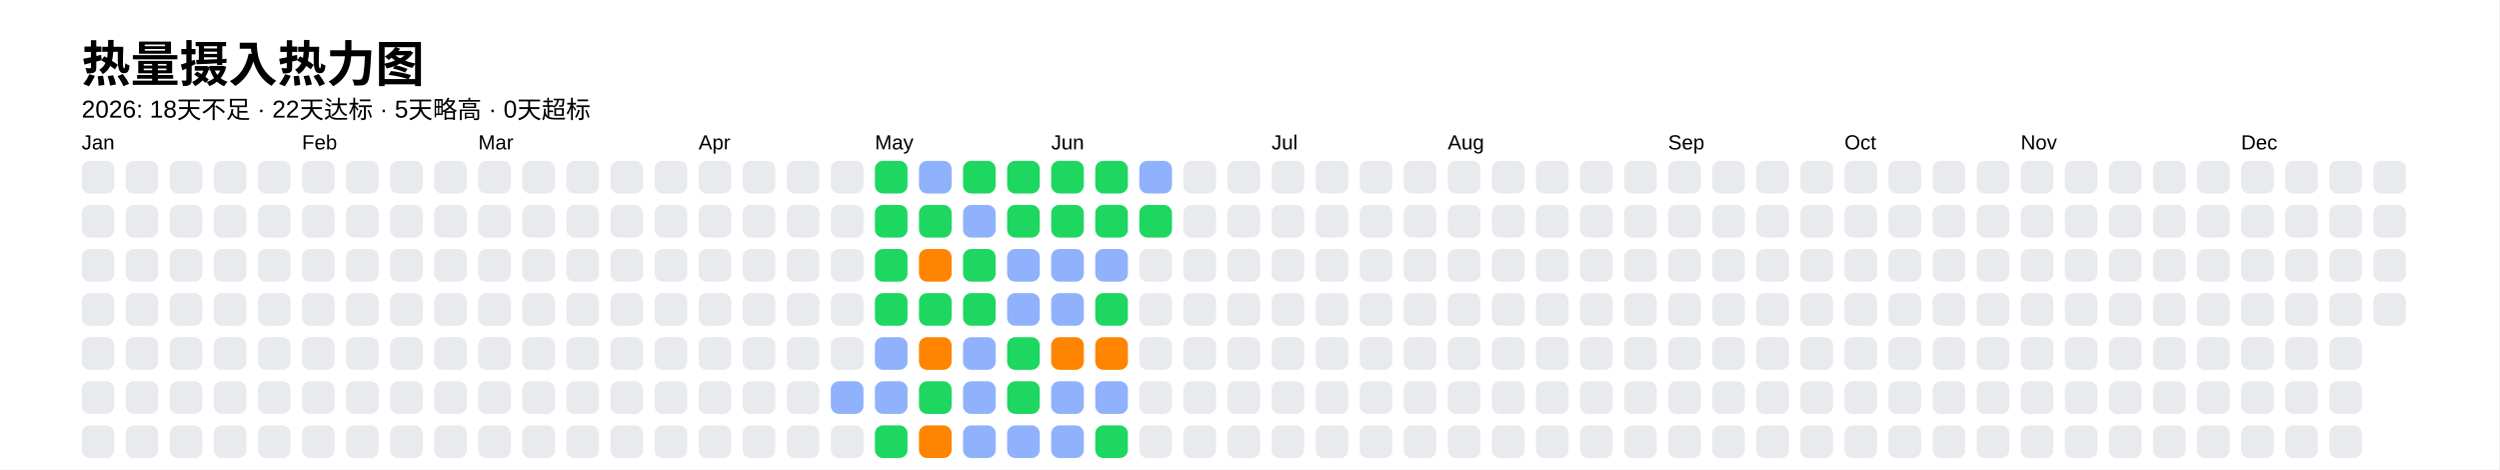
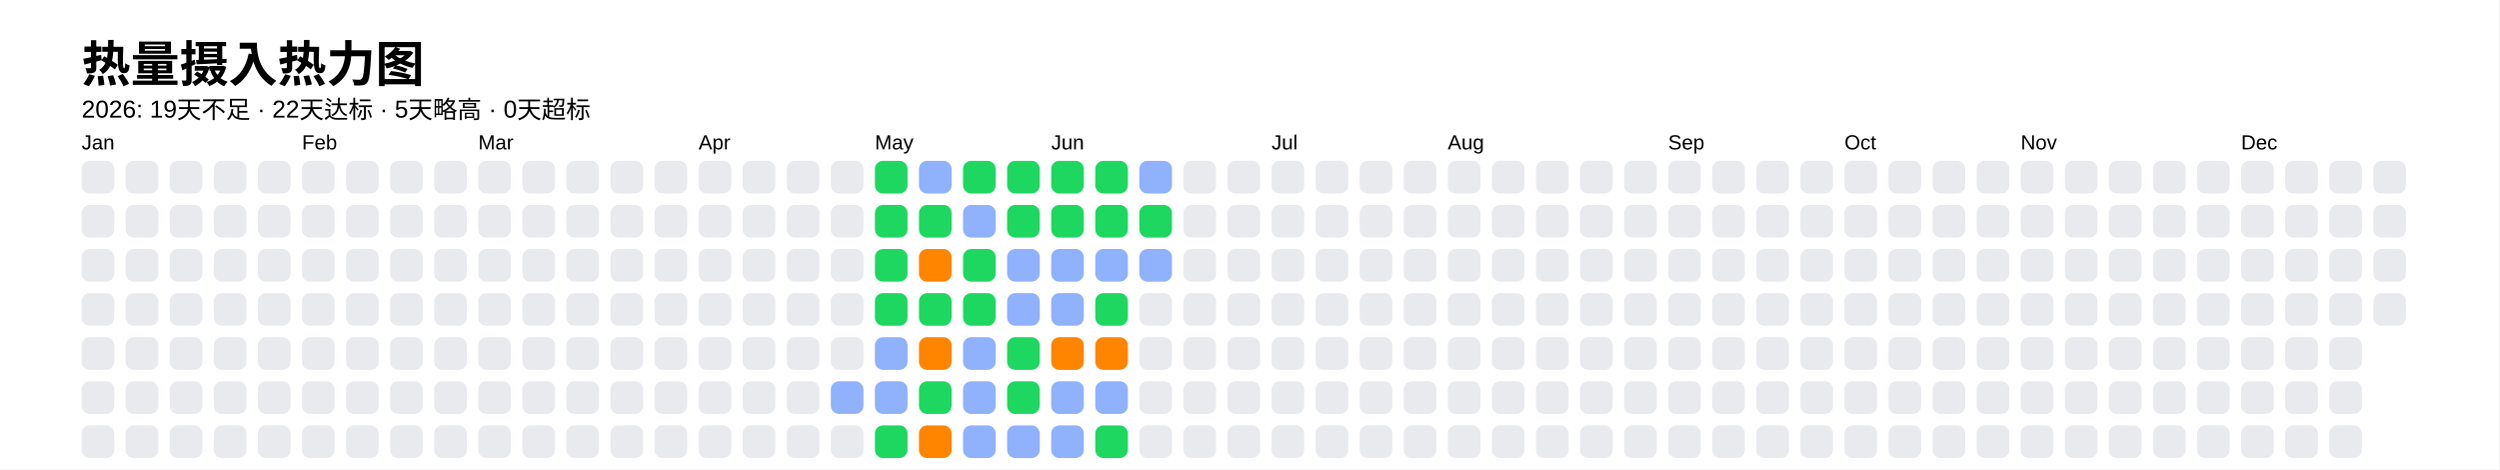
<svg xmlns="http://www.w3.org/2000/svg" style="background-color:white;" baseProfile="full" height="57.5mm" version="1.1" viewBox="0,0,306.2,57.5" width="306.2mm">
  <defs />
  <rect fill="#FFFFFF" height="57.5" width="306.2" x="0" y="0" />
  <text fill="#000000" style="font-size:6px; font-family:Arial; font-weight:bold;" x="10" y="10">热量摄入热力图</text>
-   <text fill="#000000" style="font-size:3px; font-family:Arial;" x="10" y="14.4">2026: 18天不足 · 22天达标 · 5天略高 · 0天超标</text>
+   <text fill="#000000" style="font-size:3px; font-family:Arial;" x="10" y="14.4">2026: 19天不足 · 22天达标 · 5天略高 · 0天超标</text>
  <text fill="#000000" style="font-size:2.5px; font-family:Arial" x="10" y="18.3">Jan</text>
  <rect fill="#E8EAED" height="4" rx="1" ry="1" width="4" x="10" y="19.7" />
  <rect fill="#E8EAED" height="4" rx="1" ry="1" width="4" x="10" y="25.1" />
  <rect fill="#E8EAED" height="4" rx="1" ry="1" width="4" x="10" y="30.5" />
  <rect fill="#E8EAED" height="4" rx="1" ry="1" width="4" x="10" y="35.9" />
  <rect fill="#E8EAED" height="4" rx="1" ry="1" width="4" x="10" y="41.3" />
  <rect fill="#E8EAED" height="4" rx="1" ry="1" width="4" x="10" y="46.7" />
  <rect fill="#E8EAED" height="4" rx="1" ry="1" width="4" x="10" y="52.1" />
  <rect fill="#E8EAED" height="4" rx="1" ry="1" width="4" x="15.4" y="19.7" />
  <rect fill="#E8EAED" height="4" rx="1" ry="1" width="4" x="15.4" y="25.1" />
  <rect fill="#E8EAED" height="4" rx="1" ry="1" width="4" x="15.4" y="30.5" />
  <rect fill="#E8EAED" height="4" rx="1" ry="1" width="4" x="15.4" y="35.9" />
  <rect fill="#E8EAED" height="4" rx="1" ry="1" width="4" x="15.4" y="41.3" />
  <rect fill="#E8EAED" height="4" rx="1" ry="1" width="4" x="15.4" y="46.7" />
  <rect fill="#E8EAED" height="4" rx="1" ry="1" width="4" x="15.4" y="52.1" />
  <rect fill="#E8EAED" height="4" rx="1" ry="1" width="4" x="20.8" y="19.7" />
  <rect fill="#E8EAED" height="4" rx="1" ry="1" width="4" x="20.8" y="25.1" />
  <rect fill="#E8EAED" height="4" rx="1" ry="1" width="4" x="20.8" y="30.5" />
  <rect fill="#E8EAED" height="4" rx="1" ry="1" width="4" x="20.8" y="35.9" />
  <rect fill="#E8EAED" height="4" rx="1" ry="1" width="4" x="20.8" y="41.3" />
  <rect fill="#E8EAED" height="4" rx="1" ry="1" width="4" x="20.8" y="46.7" />
  <rect fill="#E8EAED" height="4" rx="1" ry="1" width="4" x="20.8" y="52.1" />
  <rect fill="#E8EAED" height="4" rx="1" ry="1" width="4" x="26.2" y="19.7" />
  <rect fill="#E8EAED" height="4" rx="1" ry="1" width="4" x="26.2" y="25.1" />
  <rect fill="#E8EAED" height="4" rx="1" ry="1" width="4" x="26.2" y="30.5" />
  <rect fill="#E8EAED" height="4" rx="1" ry="1" width="4" x="26.2" y="35.9" />
  <rect fill="#E8EAED" height="4" rx="1" ry="1" width="4" x="26.2" y="41.3" />
  <rect fill="#E8EAED" height="4" rx="1" ry="1" width="4" x="26.2" y="46.7" />
  <rect fill="#E8EAED" height="4" rx="1" ry="1" width="4" x="26.2" y="52.1" />
  <rect fill="#E8EAED" height="4" rx="1" ry="1" width="4" x="31.6" y="19.7" />
  <rect fill="#E8EAED" height="4" rx="1" ry="1" width="4" x="31.6" y="25.1" />
  <rect fill="#E8EAED" height="4" rx="1" ry="1" width="4" x="31.6" y="30.5" />
  <rect fill="#E8EAED" height="4" rx="1" ry="1" width="4" x="31.6" y="35.9" />
  <rect fill="#E8EAED" height="4" rx="1" ry="1" width="4" x="31.6" y="41.3" />
  <rect fill="#E8EAED" height="4" rx="1" ry="1" width="4" x="31.6" y="46.7" />
  <rect fill="#E8EAED" height="4" rx="1" ry="1" width="4" x="31.6" y="52.1" />
  <text fill="#000000" style="font-size:2.5px; font-family:Arial" x="37.0" y="18.3">Feb</text>
  <rect fill="#E8EAED" height="4" rx="1" ry="1" width="4" x="37.0" y="19.7" />
  <rect fill="#E8EAED" height="4" rx="1" ry="1" width="4" x="37.0" y="25.1" />
  <rect fill="#E8EAED" height="4" rx="1" ry="1" width="4" x="37.0" y="30.5" />
  <rect fill="#E8EAED" height="4" rx="1" ry="1" width="4" x="37.0" y="35.9" />
  <rect fill="#E8EAED" height="4" rx="1" ry="1" width="4" x="37.0" y="41.3" />
  <rect fill="#E8EAED" height="4" rx="1" ry="1" width="4" x="37.0" y="46.7" />
  <rect fill="#E8EAED" height="4" rx="1" ry="1" width="4" x="37.0" y="52.1" />
  <rect fill="#E8EAED" height="4" rx="1" ry="1" width="4" x="42.4" y="19.7" />
  <rect fill="#E8EAED" height="4" rx="1" ry="1" width="4" x="42.4" y="25.1" />
  <rect fill="#E8EAED" height="4" rx="1" ry="1" width="4" x="42.4" y="30.5" />
  <rect fill="#E8EAED" height="4" rx="1" ry="1" width="4" x="42.4" y="35.9" />
  <rect fill="#E8EAED" height="4" rx="1" ry="1" width="4" x="42.4" y="41.3" />
  <rect fill="#E8EAED" height="4" rx="1" ry="1" width="4" x="42.4" y="46.7" />
  <rect fill="#E8EAED" height="4" rx="1" ry="1" width="4" x="42.4" y="52.1" />
  <rect fill="#E8EAED" height="4" rx="1" ry="1" width="4" x="47.8" y="19.7" />
  <rect fill="#E8EAED" height="4" rx="1" ry="1" width="4" x="47.8" y="25.1" />
  <rect fill="#E8EAED" height="4" rx="1" ry="1" width="4" x="47.8" y="30.5" />
  <rect fill="#E8EAED" height="4" rx="1" ry="1" width="4" x="47.8" y="35.9" />
  <rect fill="#E8EAED" height="4" rx="1" ry="1" width="4" x="47.8" y="41.3" />
  <rect fill="#E8EAED" height="4" rx="1" ry="1" width="4" x="47.8" y="46.7" />
  <rect fill="#E8EAED" height="4" rx="1" ry="1" width="4" x="47.8" y="52.1" />
  <rect fill="#E8EAED" height="4" rx="1" ry="1" width="4" x="53.2" y="19.7" />
  <rect fill="#E8EAED" height="4" rx="1" ry="1" width="4" x="53.2" y="25.1" />
  <rect fill="#E8EAED" height="4" rx="1" ry="1" width="4" x="53.2" y="30.5" />
  <rect fill="#E8EAED" height="4" rx="1" ry="1" width="4" x="53.2" y="35.9" />
  <rect fill="#E8EAED" height="4" rx="1" ry="1" width="4" x="53.2" y="41.3" />
  <rect fill="#E8EAED" height="4" rx="1" ry="1" width="4" x="53.2" y="46.7" />
  <rect fill="#E8EAED" height="4" rx="1" ry="1" width="4" x="53.2" y="52.1" />
  <text fill="#000000" style="font-size:2.5px; font-family:Arial" x="58.6" y="18.3">Mar</text>
  <rect fill="#E8EAED" height="4" rx="1" ry="1" width="4" x="58.6" y="19.7" />
  <rect fill="#E8EAED" height="4" rx="1" ry="1" width="4" x="58.6" y="25.1" />
  <rect fill="#E8EAED" height="4" rx="1" ry="1" width="4" x="58.6" y="30.5" />
  <rect fill="#E8EAED" height="4" rx="1" ry="1" width="4" x="58.6" y="35.9" />
  <rect fill="#E8EAED" height="4" rx="1" ry="1" width="4" x="58.6" y="41.3" />
  <rect fill="#E8EAED" height="4" rx="1" ry="1" width="4" x="58.6" y="46.7" />
  <rect fill="#E8EAED" height="4" rx="1" ry="1" width="4" x="58.6" y="52.1" />
  <rect fill="#E8EAED" height="4" rx="1" ry="1" width="4" x="64" y="19.7" />
  <rect fill="#E8EAED" height="4" rx="1" ry="1" width="4" x="64" y="25.1" />
  <rect fill="#E8EAED" height="4" rx="1" ry="1" width="4" x="64" y="30.5" />
  <rect fill="#E8EAED" height="4" rx="1" ry="1" width="4" x="64" y="35.9" />
  <rect fill="#E8EAED" height="4" rx="1" ry="1" width="4" x="64" y="41.3" />
  <rect fill="#E8EAED" height="4" rx="1" ry="1" width="4" x="64" y="46.7" />
  <rect fill="#E8EAED" height="4" rx="1" ry="1" width="4" x="64" y="52.1" />
  <rect fill="#E8EAED" height="4" rx="1" ry="1" width="4" x="69.4" y="19.7" />
  <rect fill="#E8EAED" height="4" rx="1" ry="1" width="4" x="69.4" y="25.1" />
  <rect fill="#E8EAED" height="4" rx="1" ry="1" width="4" x="69.4" y="30.5" />
  <rect fill="#E8EAED" height="4" rx="1" ry="1" width="4" x="69.4" y="35.9" />
  <rect fill="#E8EAED" height="4" rx="1" ry="1" width="4" x="69.4" y="41.3" />
  <rect fill="#E8EAED" height="4" rx="1" ry="1" width="4" x="69.4" y="46.7" />
  <rect fill="#E8EAED" height="4" rx="1" ry="1" width="4" x="69.4" y="52.1" />
  <rect fill="#E8EAED" height="4" rx="1" ry="1" width="4" x="74.8" y="19.7" />
  <rect fill="#E8EAED" height="4" rx="1" ry="1" width="4" x="74.8" y="25.1" />
  <rect fill="#E8EAED" height="4" rx="1" ry="1" width="4" x="74.8" y="30.5" />
  <rect fill="#E8EAED" height="4" rx="1" ry="1" width="4" x="74.8" y="35.9" />
  <rect fill="#E8EAED" height="4" rx="1" ry="1" width="4" x="74.8" y="41.3" />
  <rect fill="#E8EAED" height="4" rx="1" ry="1" width="4" x="74.8" y="46.7" />
  <rect fill="#E8EAED" height="4" rx="1" ry="1" width="4" x="74.8" y="52.1" />
  <rect fill="#E8EAED" height="4" rx="1" ry="1" width="4" x="80.2" y="19.7" />
  <rect fill="#E8EAED" height="4" rx="1" ry="1" width="4" x="80.2" y="25.1" />
  <rect fill="#E8EAED" height="4" rx="1" ry="1" width="4" x="80.2" y="30.5" />
  <rect fill="#E8EAED" height="4" rx="1" ry="1" width="4" x="80.2" y="35.9" />
  <rect fill="#E8EAED" height="4" rx="1" ry="1" width="4" x="80.2" y="41.3" />
  <rect fill="#E8EAED" height="4" rx="1" ry="1" width="4" x="80.2" y="46.7" />
  <rect fill="#E8EAED" height="4" rx="1" ry="1" width="4" x="80.2" y="52.1" />
  <text fill="#000000" style="font-size:2.5px; font-family:Arial" x="85.6" y="18.3">Apr</text>
  <rect fill="#E8EAED" height="4" rx="1" ry="1" width="4" x="85.6" y="19.7" />
  <rect fill="#E8EAED" height="4" rx="1" ry="1" width="4" x="85.6" y="25.1" />
  <rect fill="#E8EAED" height="4" rx="1" ry="1" width="4" x="85.6" y="30.5" />
  <rect fill="#E8EAED" height="4" rx="1" ry="1" width="4" x="85.6" y="35.9" />
  <rect fill="#E8EAED" height="4" rx="1" ry="1" width="4" x="85.6" y="41.3" />
  <rect fill="#E8EAED" height="4" rx="1" ry="1" width="4" x="85.6" y="46.7" />
  <rect fill="#E8EAED" height="4" rx="1" ry="1" width="4" x="85.6" y="52.1" />
  <rect fill="#E8EAED" height="4" rx="1" ry="1" width="4" x="91" y="19.7" />
  <rect fill="#E8EAED" height="4" rx="1" ry="1" width="4" x="91" y="25.1" />
  <rect fill="#E8EAED" height="4" rx="1" ry="1" width="4" x="91" y="30.5" />
  <rect fill="#E8EAED" height="4" rx="1" ry="1" width="4" x="91" y="35.9" />
  <rect fill="#E8EAED" height="4" rx="1" ry="1" width="4" x="91" y="41.3" />
  <rect fill="#E8EAED" height="4" rx="1" ry="1" width="4" x="91" y="46.7" />
  <rect fill="#E8EAED" height="4" rx="1" ry="1" width="4" x="91" y="52.1" />
  <rect fill="#E8EAED" height="4" rx="1" ry="1" width="4" x="96.4" y="19.7" />
  <rect fill="#E8EAED" height="4" rx="1" ry="1" width="4" x="96.4" y="25.1" />
  <rect fill="#E8EAED" height="4" rx="1" ry="1" width="4" x="96.4" y="30.5" />
  <rect fill="#E8EAED" height="4" rx="1" ry="1" width="4" x="96.4" y="35.9" />
  <rect fill="#E8EAED" height="4" rx="1" ry="1" width="4" x="96.4" y="41.3" />
  <rect fill="#E8EAED" height="4" rx="1" ry="1" width="4" x="96.4" y="46.7" />
  <rect fill="#E8EAED" height="4" rx="1" ry="1" width="4" x="96.4" y="52.1" />
  <rect fill="#E8EAED" height="4" rx="1" ry="1" width="4" x="101.8" y="19.7" />
  <rect fill="#E8EAED" height="4" rx="1" ry="1" width="4" x="101.8" y="25.1" />
  <rect fill="#E8EAED" height="4" rx="1" ry="1" width="4" x="101.8" y="30.5" />
  <rect fill="#E8EAED" height="4" rx="1" ry="1" width="4" x="101.8" y="35.9" />
  <rect fill="#E8EAED" height="4" rx="1" ry="1" width="4" x="101.8" y="41.3" />
  <rect fill="#90b1fb" height="4" rx="1" ry="1" width="4" x="101.8" y="46.7" />
  <rect fill="#E8EAED" height="4" rx="1" ry="1" width="4" x="101.8" y="52.1" />
  <text fill="#000000" style="font-size:2.5px; font-family:Arial" x="107.2" y="18.3">May</text>
  <rect fill="#1ed760" height="4" rx="1" ry="1" width="4" x="107.2" y="19.7" />
  <rect fill="#1ed760" height="4" rx="1" ry="1" width="4" x="107.2" y="25.1" />
  <rect fill="#1ed760" height="4" rx="1" ry="1" width="4" x="107.2" y="30.5" />
  <rect fill="#1ed760" height="4" rx="1" ry="1" width="4" x="107.2" y="35.9" />
  <rect fill="#90b1fb" height="4" rx="1" ry="1" width="4" x="107.2" y="41.3" />
  <rect fill="#90b1fb" height="4" rx="1" ry="1" width="4" x="107.2" y="46.7" />
  <rect fill="#1ed760" height="4" rx="1" ry="1" width="4" x="107.2" y="52.1" />
  <rect fill="#90b1fb" height="4" rx="1" ry="1" width="4" x="112.6" y="19.7" />
  <rect fill="#1ed760" height="4" rx="1" ry="1" width="4" x="112.6" y="25.1" />
  <rect fill="#ff8400" height="4" rx="1" ry="1" width="4" x="112.6" y="30.5" />
  <rect fill="#1ed760" height="4" rx="1" ry="1" width="4" x="112.6" y="35.9" />
  <rect fill="#ff8400" height="4" rx="1" ry="1" width="4" x="112.6" y="41.3" />
  <rect fill="#1ed760" height="4" rx="1" ry="1" width="4" x="112.6" y="46.7" />
  <rect fill="#ff8400" height="4" rx="1" ry="1" width="4" x="112.6" y="52.1" />
  <rect fill="#1ed760" height="4" rx="1" ry="1" width="4" x="118" y="19.7" />
  <rect fill="#90b1fb" height="4" rx="1" ry="1" width="4" x="118" y="25.1" />
  <rect fill="#1ed760" height="4" rx="1" ry="1" width="4" x="118" y="30.5" />
  <rect fill="#1ed760" height="4" rx="1" ry="1" width="4" x="118" y="35.9" />
  <rect fill="#90b1fb" height="4" rx="1" ry="1" width="4" x="118" y="41.3" />
  <rect fill="#90b1fb" height="4" rx="1" ry="1" width="4" x="118" y="46.7" />
  <rect fill="#90b1fb" height="4" rx="1" ry="1" width="4" x="118" y="52.1" />
  <rect fill="#1ed760" height="4" rx="1" ry="1" width="4" x="123.4" y="19.7" />
  <rect fill="#1ed760" height="4" rx="1" ry="1" width="4" x="123.4" y="25.1" />
  <rect fill="#90b1fb" height="4" rx="1" ry="1" width="4" x="123.4" y="30.5" />
  <rect fill="#90b1fb" height="4" rx="1" ry="1" width="4" x="123.4" y="35.9" />
  <rect fill="#1ed760" height="4" rx="1" ry="1" width="4" x="123.4" y="41.3" />
  <rect fill="#1ed760" height="4" rx="1" ry="1" width="4" x="123.4" y="46.7" />
  <rect fill="#90b1fb" height="4" rx="1" ry="1" width="4" x="123.4" y="52.1" />
  <text fill="#000000" style="font-size:2.5px; font-family:Arial" x="128.8" y="18.3">Jun</text>
  <rect fill="#1ed760" height="4" rx="1" ry="1" width="4" x="128.8" y="19.7" />
  <rect fill="#1ed760" height="4" rx="1" ry="1" width="4" x="128.8" y="25.1" />
  <rect fill="#90b1fb" height="4" rx="1" ry="1" width="4" x="128.8" y="30.5" />
  <rect fill="#90b1fb" height="4" rx="1" ry="1" width="4" x="128.8" y="35.9" />
  <rect fill="#ff8400" height="4" rx="1" ry="1" width="4" x="128.8" y="41.3" />
  <rect fill="#90b1fb" height="4" rx="1" ry="1" width="4" x="128.8" y="46.7" />
  <rect fill="#90b1fb" height="4" rx="1" ry="1" width="4" x="128.8" y="52.1" />
  <rect fill="#1ed760" height="4" rx="1" ry="1" width="4" x="134.2" y="19.7" />
  <rect fill="#1ed760" height="4" rx="1" ry="1" width="4" x="134.2" y="25.1" />
  <rect fill="#90b1fb" height="4" rx="1" ry="1" width="4" x="134.2" y="30.5" />
  <rect fill="#1ed760" height="4" rx="1" ry="1" width="4" x="134.2" y="35.9" />
  <rect fill="#ff8400" height="4" rx="1" ry="1" width="4" x="134.2" y="41.3" />
  <rect fill="#90b1fb" height="4" rx="1" ry="1" width="4" x="134.2" y="46.7" />
  <rect fill="#1ed760" height="4" rx="1" ry="1" width="4" x="134.2" y="52.1" />
  <rect fill="#90b1fb" height="4" rx="1" ry="1" width="4" x="139.6" y="19.7" />
  <rect fill="#1ed760" height="4" rx="1" ry="1" width="4" x="139.6" y="25.1" />
-   <rect fill="#E8EAED" height="4" rx="1" ry="1" width="4" x="139.6" y="30.5" />
+   <rect fill="#90b1fb" height="4" rx="1" ry="1" width="4" x="139.6" y="30.5" />
  <rect fill="#E8EAED" height="4" rx="1" ry="1" width="4" x="139.6" y="35.9" />
  <rect fill="#E8EAED" height="4" rx="1" ry="1" width="4" x="139.6" y="41.3" />
  <rect fill="#E8EAED" height="4" rx="1" ry="1" width="4" x="139.6" y="46.7" />
  <rect fill="#E8EAED" height="4" rx="1" ry="1" width="4" x="139.6" y="52.1" />
  <rect fill="#E8EAED" height="4" rx="1" ry="1" width="4" x="145" y="19.7" />
  <rect fill="#E8EAED" height="4" rx="1" ry="1" width="4" x="145" y="25.1" />
  <rect fill="#E8EAED" height="4" rx="1" ry="1" width="4" x="145" y="30.5" />
  <rect fill="#E8EAED" height="4" rx="1" ry="1" width="4" x="145" y="35.9" />
  <rect fill="#E8EAED" height="4" rx="1" ry="1" width="4" x="145" y="41.3" />
  <rect fill="#E8EAED" height="4" rx="1" ry="1" width="4" x="145" y="46.7" />
  <rect fill="#E8EAED" height="4" rx="1" ry="1" width="4" x="145" y="52.1" />
  <rect fill="#E8EAED" height="4" rx="1" ry="1" width="4" x="150.4" y="19.7" />
  <rect fill="#E8EAED" height="4" rx="1" ry="1" width="4" x="150.4" y="25.1" />
  <rect fill="#E8EAED" height="4" rx="1" ry="1" width="4" x="150.4" y="30.5" />
  <rect fill="#E8EAED" height="4" rx="1" ry="1" width="4" x="150.4" y="35.9" />
  <rect fill="#E8EAED" height="4" rx="1" ry="1" width="4" x="150.4" y="41.3" />
  <rect fill="#E8EAED" height="4" rx="1" ry="1" width="4" x="150.4" y="46.7" />
  <rect fill="#E8EAED" height="4" rx="1" ry="1" width="4" x="150.4" y="52.1" />
  <text fill="#000000" style="font-size:2.5px; font-family:Arial" x="155.8" y="18.3">Jul</text>
  <rect fill="#E8EAED" height="4" rx="1" ry="1" width="4" x="155.8" y="19.7" />
  <rect fill="#E8EAED" height="4" rx="1" ry="1" width="4" x="155.8" y="25.1" />
  <rect fill="#E8EAED" height="4" rx="1" ry="1" width="4" x="155.8" y="30.5" />
  <rect fill="#E8EAED" height="4" rx="1" ry="1" width="4" x="155.8" y="35.9" />
  <rect fill="#E8EAED" height="4" rx="1" ry="1" width="4" x="155.8" y="41.3" />
  <rect fill="#E8EAED" height="4" rx="1" ry="1" width="4" x="155.8" y="46.7" />
  <rect fill="#E8EAED" height="4" rx="1" ry="1" width="4" x="155.8" y="52.1" />
  <rect fill="#E8EAED" height="4" rx="1" ry="1" width="4" x="161.2" y="19.7" />
  <rect fill="#E8EAED" height="4" rx="1" ry="1" width="4" x="161.2" y="25.1" />
  <rect fill="#E8EAED" height="4" rx="1" ry="1" width="4" x="161.2" y="30.5" />
  <rect fill="#E8EAED" height="4" rx="1" ry="1" width="4" x="161.2" y="35.9" />
  <rect fill="#E8EAED" height="4" rx="1" ry="1" width="4" x="161.2" y="41.3" />
  <rect fill="#E8EAED" height="4" rx="1" ry="1" width="4" x="161.2" y="46.7" />
  <rect fill="#E8EAED" height="4" rx="1" ry="1" width="4" x="161.2" y="52.1" />
  <rect fill="#E8EAED" height="4" rx="1" ry="1" width="4" x="166.6" y="19.7" />
  <rect fill="#E8EAED" height="4" rx="1" ry="1" width="4" x="166.6" y="25.1" />
  <rect fill="#E8EAED" height="4" rx="1" ry="1" width="4" x="166.6" y="30.5" />
  <rect fill="#E8EAED" height="4" rx="1" ry="1" width="4" x="166.6" y="35.9" />
  <rect fill="#E8EAED" height="4" rx="1" ry="1" width="4" x="166.6" y="41.3" />
  <rect fill="#E8EAED" height="4" rx="1" ry="1" width="4" x="166.6" y="46.7" />
  <rect fill="#E8EAED" height="4" rx="1" ry="1" width="4" x="166.6" y="52.1" />
  <rect fill="#E8EAED" height="4" rx="1" ry="1" width="4" x="172" y="19.7" />
  <rect fill="#E8EAED" height="4" rx="1" ry="1" width="4" x="172" y="25.1" />
  <rect fill="#E8EAED" height="4" rx="1" ry="1" width="4" x="172" y="30.5" />
  <rect fill="#E8EAED" height="4" rx="1" ry="1" width="4" x="172" y="35.9" />
  <rect fill="#E8EAED" height="4" rx="1" ry="1" width="4" x="172" y="41.3" />
  <rect fill="#E8EAED" height="4" rx="1" ry="1" width="4" x="172" y="46.7" />
  <rect fill="#E8EAED" height="4" rx="1" ry="1" width="4" x="172" y="52.1" />
  <text fill="#000000" style="font-size:2.5px; font-family:Arial" x="177.4" y="18.3">Aug</text>
  <rect fill="#E8EAED" height="4" rx="1" ry="1" width="4" x="177.4" y="19.7" />
  <rect fill="#E8EAED" height="4" rx="1" ry="1" width="4" x="177.4" y="25.1" />
  <rect fill="#E8EAED" height="4" rx="1" ry="1" width="4" x="177.4" y="30.5" />
  <rect fill="#E8EAED" height="4" rx="1" ry="1" width="4" x="177.4" y="35.9" />
  <rect fill="#E8EAED" height="4" rx="1" ry="1" width="4" x="177.4" y="41.3" />
  <rect fill="#E8EAED" height="4" rx="1" ry="1" width="4" x="177.4" y="46.7" />
  <rect fill="#E8EAED" height="4" rx="1" ry="1" width="4" x="177.4" y="52.1" />
  <rect fill="#E8EAED" height="4" rx="1" ry="1" width="4" x="182.8" y="19.7" />
  <rect fill="#E8EAED" height="4" rx="1" ry="1" width="4" x="182.8" y="25.1" />
  <rect fill="#E8EAED" height="4" rx="1" ry="1" width="4" x="182.8" y="30.5" />
  <rect fill="#E8EAED" height="4" rx="1" ry="1" width="4" x="182.8" y="35.9" />
  <rect fill="#E8EAED" height="4" rx="1" ry="1" width="4" x="182.8" y="41.3" />
  <rect fill="#E8EAED" height="4" rx="1" ry="1" width="4" x="182.8" y="46.7" />
  <rect fill="#E8EAED" height="4" rx="1" ry="1" width="4" x="182.8" y="52.1" />
  <rect fill="#E8EAED" height="4" rx="1" ry="1" width="4" x="188.2" y="19.7" />
  <rect fill="#E8EAED" height="4" rx="1" ry="1" width="4" x="188.2" y="25.1" />
  <rect fill="#E8EAED" height="4" rx="1" ry="1" width="4" x="188.2" y="30.5" />
  <rect fill="#E8EAED" height="4" rx="1" ry="1" width="4" x="188.2" y="35.9" />
  <rect fill="#E8EAED" height="4" rx="1" ry="1" width="4" x="188.2" y="41.3" />
  <rect fill="#E8EAED" height="4" rx="1" ry="1" width="4" x="188.2" y="46.7" />
  <rect fill="#E8EAED" height="4" rx="1" ry="1" width="4" x="188.2" y="52.1" />
  <rect fill="#E8EAED" height="4" rx="1" ry="1" width="4" x="193.6" y="19.7" />
  <rect fill="#E8EAED" height="4" rx="1" ry="1" width="4" x="193.6" y="25.1" />
  <rect fill="#E8EAED" height="4" rx="1" ry="1" width="4" x="193.6" y="30.5" />
  <rect fill="#E8EAED" height="4" rx="1" ry="1" width="4" x="193.6" y="35.9" />
  <rect fill="#E8EAED" height="4" rx="1" ry="1" width="4" x="193.6" y="41.3" />
  <rect fill="#E8EAED" height="4" rx="1" ry="1" width="4" x="193.6" y="46.7" />
  <rect fill="#E8EAED" height="4" rx="1" ry="1" width="4" x="193.6" y="52.1" />
  <rect fill="#E8EAED" height="4" rx="1" ry="1" width="4" x="199" y="19.7" />
  <rect fill="#E8EAED" height="4" rx="1" ry="1" width="4" x="199" y="25.1" />
  <rect fill="#E8EAED" height="4" rx="1" ry="1" width="4" x="199" y="30.5" />
  <rect fill="#E8EAED" height="4" rx="1" ry="1" width="4" x="199" y="35.9" />
  <rect fill="#E8EAED" height="4" rx="1" ry="1" width="4" x="199" y="41.3" />
  <rect fill="#E8EAED" height="4" rx="1" ry="1" width="4" x="199" y="46.7" />
  <rect fill="#E8EAED" height="4" rx="1" ry="1" width="4" x="199" y="52.1" />
  <text fill="#000000" style="font-size:2.5px; font-family:Arial" x="204.4" y="18.3">Sep</text>
  <rect fill="#E8EAED" height="4" rx="1" ry="1" width="4" x="204.4" y="19.7" />
  <rect fill="#E8EAED" height="4" rx="1" ry="1" width="4" x="204.4" y="25.1" />
  <rect fill="#E8EAED" height="4" rx="1" ry="1" width="4" x="204.4" y="30.5" />
  <rect fill="#E8EAED" height="4" rx="1" ry="1" width="4" x="204.4" y="35.9" />
  <rect fill="#E8EAED" height="4" rx="1" ry="1" width="4" x="204.4" y="41.3" />
  <rect fill="#E8EAED" height="4" rx="1" ry="1" width="4" x="204.4" y="46.7" />
  <rect fill="#E8EAED" height="4" rx="1" ry="1" width="4" x="204.4" y="52.1" />
  <rect fill="#E8EAED" height="4" rx="1" ry="1" width="4" x="209.8" y="19.7" />
  <rect fill="#E8EAED" height="4" rx="1" ry="1" width="4" x="209.8" y="25.1" />
  <rect fill="#E8EAED" height="4" rx="1" ry="1" width="4" x="209.8" y="30.5" />
  <rect fill="#E8EAED" height="4" rx="1" ry="1" width="4" x="209.8" y="35.9" />
  <rect fill="#E8EAED" height="4" rx="1" ry="1" width="4" x="209.8" y="41.3" />
  <rect fill="#E8EAED" height="4" rx="1" ry="1" width="4" x="209.8" y="46.7" />
  <rect fill="#E8EAED" height="4" rx="1" ry="1" width="4" x="209.8" y="52.1" />
  <rect fill="#E8EAED" height="4" rx="1" ry="1" width="4" x="215.2" y="19.7" />
  <rect fill="#E8EAED" height="4" rx="1" ry="1" width="4" x="215.2" y="25.1" />
  <rect fill="#E8EAED" height="4" rx="1" ry="1" width="4" x="215.2" y="30.5" />
  <rect fill="#E8EAED" height="4" rx="1" ry="1" width="4" x="215.2" y="35.9" />
  <rect fill="#E8EAED" height="4" rx="1" ry="1" width="4" x="215.2" y="41.3" />
  <rect fill="#E8EAED" height="4" rx="1" ry="1" width="4" x="215.2" y="46.7" />
  <rect fill="#E8EAED" height="4" rx="1" ry="1" width="4" x="215.2" y="52.1" />
  <rect fill="#E8EAED" height="4" rx="1" ry="1" width="4" x="220.6" y="19.7" />
  <rect fill="#E8EAED" height="4" rx="1" ry="1" width="4" x="220.6" y="25.1" />
  <rect fill="#E8EAED" height="4" rx="1" ry="1" width="4" x="220.6" y="30.5" />
  <rect fill="#E8EAED" height="4" rx="1" ry="1" width="4" x="220.6" y="35.9" />
  <rect fill="#E8EAED" height="4" rx="1" ry="1" width="4" x="220.6" y="41.3" />
  <rect fill="#E8EAED" height="4" rx="1" ry="1" width="4" x="220.6" y="46.7" />
  <rect fill="#E8EAED" height="4" rx="1" ry="1" width="4" x="220.6" y="52.1" />
  <text fill="#000000" style="font-size:2.5px; font-family:Arial" x="226" y="18.3">Oct</text>
  <rect fill="#E8EAED" height="4" rx="1" ry="1" width="4" x="226" y="19.7" />
  <rect fill="#E8EAED" height="4" rx="1" ry="1" width="4" x="226" y="25.1" />
  <rect fill="#E8EAED" height="4" rx="1" ry="1" width="4" x="226" y="30.5" />
  <rect fill="#E8EAED" height="4" rx="1" ry="1" width="4" x="226" y="35.9" />
  <rect fill="#E8EAED" height="4" rx="1" ry="1" width="4" x="226" y="41.3" />
  <rect fill="#E8EAED" height="4" rx="1" ry="1" width="4" x="226" y="46.7" />
  <rect fill="#E8EAED" height="4" rx="1" ry="1" width="4" x="226" y="52.1" />
  <rect fill="#E8EAED" height="4" rx="1" ry="1" width="4" x="231.4" y="19.7" />
  <rect fill="#E8EAED" height="4" rx="1" ry="1" width="4" x="231.4" y="25.1" />
  <rect fill="#E8EAED" height="4" rx="1" ry="1" width="4" x="231.4" y="30.5" />
  <rect fill="#E8EAED" height="4" rx="1" ry="1" width="4" x="231.4" y="35.9" />
  <rect fill="#E8EAED" height="4" rx="1" ry="1" width="4" x="231.4" y="41.3" />
  <rect fill="#E8EAED" height="4" rx="1" ry="1" width="4" x="231.4" y="46.7" />
  <rect fill="#E8EAED" height="4" rx="1" ry="1" width="4" x="231.4" y="52.1" />
  <rect fill="#E8EAED" height="4" rx="1" ry="1" width="4" x="236.8" y="19.7" />
  <rect fill="#E8EAED" height="4" rx="1" ry="1" width="4" x="236.8" y="25.1" />
  <rect fill="#E8EAED" height="4" rx="1" ry="1" width="4" x="236.8" y="30.5" />
  <rect fill="#E8EAED" height="4" rx="1" ry="1" width="4" x="236.8" y="35.9" />
  <rect fill="#E8EAED" height="4" rx="1" ry="1" width="4" x="236.8" y="41.3" />
  <rect fill="#E8EAED" height="4" rx="1" ry="1" width="4" x="236.8" y="46.7" />
  <rect fill="#E8EAED" height="4" rx="1" ry="1" width="4" x="236.8" y="52.1" />
  <rect fill="#E8EAED" height="4" rx="1" ry="1" width="4" x="242.2" y="19.7" />
  <rect fill="#E8EAED" height="4" rx="1" ry="1" width="4" x="242.2" y="25.1" />
  <rect fill="#E8EAED" height="4" rx="1" ry="1" width="4" x="242.2" y="30.5" />
  <rect fill="#E8EAED" height="4" rx="1" ry="1" width="4" x="242.2" y="35.9" />
  <rect fill="#E8EAED" height="4" rx="1" ry="1" width="4" x="242.2" y="41.3" />
  <rect fill="#E8EAED" height="4" rx="1" ry="1" width="4" x="242.2" y="46.7" />
  <rect fill="#E8EAED" height="4" rx="1" ry="1" width="4" x="242.2" y="52.1" />
  <text fill="#000000" style="font-size:2.5px; font-family:Arial" x="247.6" y="18.3">Nov</text>
  <rect fill="#E8EAED" height="4" rx="1" ry="1" width="4" x="247.6" y="19.7" />
  <rect fill="#E8EAED" height="4" rx="1" ry="1" width="4" x="247.6" y="25.1" />
  <rect fill="#E8EAED" height="4" rx="1" ry="1" width="4" x="247.6" y="30.5" />
  <rect fill="#E8EAED" height="4" rx="1" ry="1" width="4" x="247.6" y="35.9" />
  <rect fill="#E8EAED" height="4" rx="1" ry="1" width="4" x="247.6" y="41.3" />
  <rect fill="#E8EAED" height="4" rx="1" ry="1" width="4" x="247.6" y="46.7" />
  <rect fill="#E8EAED" height="4" rx="1" ry="1" width="4" x="247.6" y="52.1" />
  <rect fill="#E8EAED" height="4" rx="1" ry="1" width="4" x="253" y="19.7" />
  <rect fill="#E8EAED" height="4" rx="1" ry="1" width="4" x="253" y="25.1" />
  <rect fill="#E8EAED" height="4" rx="1" ry="1" width="4" x="253" y="30.5" />
  <rect fill="#E8EAED" height="4" rx="1" ry="1" width="4" x="253" y="35.9" />
  <rect fill="#E8EAED" height="4" rx="1" ry="1" width="4" x="253" y="41.3" />
  <rect fill="#E8EAED" height="4" rx="1" ry="1" width="4" x="253" y="46.7" />
  <rect fill="#E8EAED" height="4" rx="1" ry="1" width="4" x="253" y="52.1" />
  <rect fill="#E8EAED" height="4" rx="1" ry="1" width="4" x="258.4" y="19.7" />
  <rect fill="#E8EAED" height="4" rx="1" ry="1" width="4" x="258.4" y="25.1" />
  <rect fill="#E8EAED" height="4" rx="1" ry="1" width="4" x="258.4" y="30.5" />
  <rect fill="#E8EAED" height="4" rx="1" ry="1" width="4" x="258.4" y="35.9" />
  <rect fill="#E8EAED" height="4" rx="1" ry="1" width="4" x="258.4" y="41.3" />
  <rect fill="#E8EAED" height="4" rx="1" ry="1" width="4" x="258.4" y="46.7" />
  <rect fill="#E8EAED" height="4" rx="1" ry="1" width="4" x="258.4" y="52.1" />
  <rect fill="#E8EAED" height="4" rx="1" ry="1" width="4" x="263.8" y="19.7" />
  <rect fill="#E8EAED" height="4" rx="1" ry="1" width="4" x="263.8" y="25.1" />
  <rect fill="#E8EAED" height="4" rx="1" ry="1" width="4" x="263.8" y="30.5" />
  <rect fill="#E8EAED" height="4" rx="1" ry="1" width="4" x="263.8" y="35.9" />
  <rect fill="#E8EAED" height="4" rx="1" ry="1" width="4" x="263.8" y="41.3" />
  <rect fill="#E8EAED" height="4" rx="1" ry="1" width="4" x="263.8" y="46.7" />
  <rect fill="#E8EAED" height="4" rx="1" ry="1" width="4" x="263.8" y="52.1" />
  <rect fill="#E8EAED" height="4" rx="1" ry="1" width="4" x="269.2" y="19.7" />
  <rect fill="#E8EAED" height="4" rx="1" ry="1" width="4" x="269.2" y="25.1" />
  <rect fill="#E8EAED" height="4" rx="1" ry="1" width="4" x="269.2" y="30.5" />
  <rect fill="#E8EAED" height="4" rx="1" ry="1" width="4" x="269.2" y="35.9" />
  <rect fill="#E8EAED" height="4" rx="1" ry="1" width="4" x="269.2" y="41.3" />
  <rect fill="#E8EAED" height="4" rx="1" ry="1" width="4" x="269.2" y="46.7" />
  <rect fill="#E8EAED" height="4" rx="1" ry="1" width="4" x="269.2" y="52.1" />
  <text fill="#000000" style="font-size:2.5px; font-family:Arial" x="274.6" y="18.3">Dec</text>
  <rect fill="#E8EAED" height="4" rx="1" ry="1" width="4" x="274.6" y="19.7" />
  <rect fill="#E8EAED" height="4" rx="1" ry="1" width="4" x="274.6" y="25.1" />
  <rect fill="#E8EAED" height="4" rx="1" ry="1" width="4" x="274.6" y="30.5" />
  <rect fill="#E8EAED" height="4" rx="1" ry="1" width="4" x="274.6" y="35.9" />
  <rect fill="#E8EAED" height="4" rx="1" ry="1" width="4" x="274.6" y="41.3" />
  <rect fill="#E8EAED" height="4" rx="1" ry="1" width="4" x="274.6" y="46.7" />
  <rect fill="#E8EAED" height="4" rx="1" ry="1" width="4" x="274.6" y="52.1" />
  <rect fill="#E8EAED" height="4" rx="1" ry="1" width="4" x="280" y="19.7" />
  <rect fill="#E8EAED" height="4" rx="1" ry="1" width="4" x="280" y="25.1" />
  <rect fill="#E8EAED" height="4" rx="1" ry="1" width="4" x="280" y="30.5" />
  <rect fill="#E8EAED" height="4" rx="1" ry="1" width="4" x="280" y="35.9" />
  <rect fill="#E8EAED" height="4" rx="1" ry="1" width="4" x="280" y="41.3" />
  <rect fill="#E8EAED" height="4" rx="1" ry="1" width="4" x="280" y="46.7" />
  <rect fill="#E8EAED" height="4" rx="1" ry="1" width="4" x="280" y="52.1" />
  <rect fill="#E8EAED" height="4" rx="1" ry="1" width="4" x="285.4" y="19.7" />
  <rect fill="#E8EAED" height="4" rx="1" ry="1" width="4" x="285.4" y="25.1" />
  <rect fill="#E8EAED" height="4" rx="1" ry="1" width="4" x="285.4" y="30.5" />
  <rect fill="#E8EAED" height="4" rx="1" ry="1" width="4" x="285.4" y="35.9" />
  <rect fill="#E8EAED" height="4" rx="1" ry="1" width="4" x="285.4" y="41.3" />
  <rect fill="#E8EAED" height="4" rx="1" ry="1" width="4" x="285.4" y="46.7" />
  <rect fill="#E8EAED" height="4" rx="1" ry="1" width="4" x="285.4" y="52.1" />
  <rect fill="#E8EAED" height="4" rx="1" ry="1" width="4" x="290.8" y="19.7" />
  <rect fill="#E8EAED" height="4" rx="1" ry="1" width="4" x="290.8" y="25.1" />
  <rect fill="#E8EAED" height="4" rx="1" ry="1" width="4" x="290.8" y="30.5" />
  <rect fill="#E8EAED" height="4" rx="1" ry="1" width="4" x="290.8" y="35.9" />
</svg>
